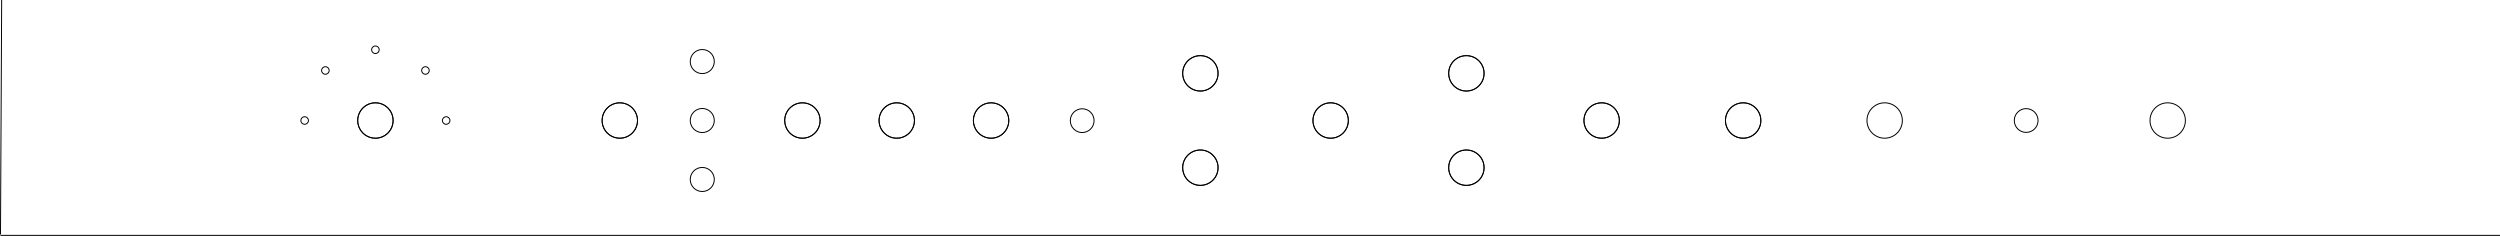
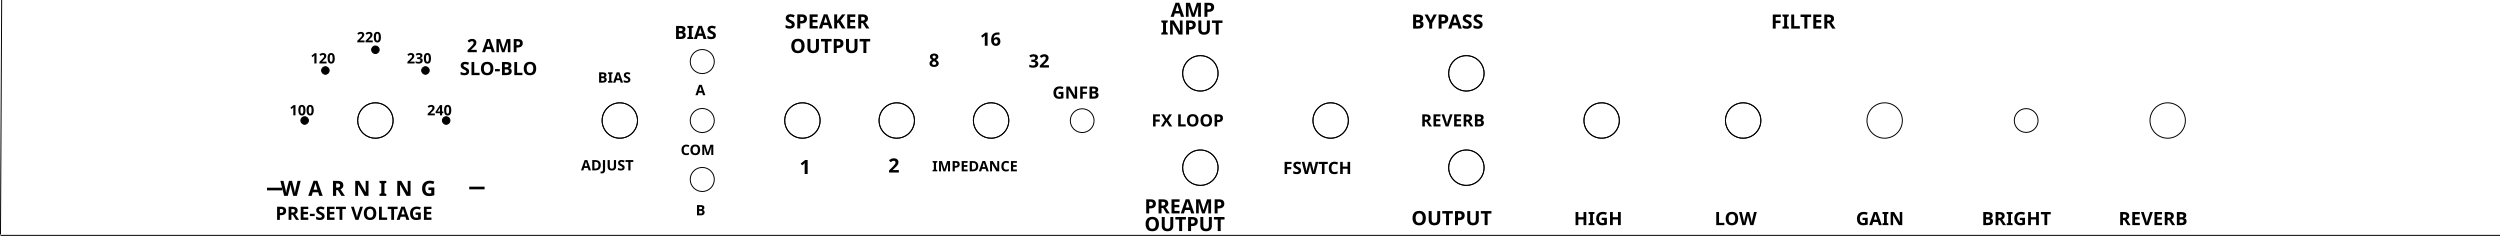
<svg xmlns="http://www.w3.org/2000/svg" xmlns:xlink="http://www.w3.org/1999/xlink" width="26.5in" height="2.5in" viewBox="0 0 673.1 63.5" version="1.1" id="svg8">
  <defs id="defs2">
    <marker style="overflow:visible" refY="0.0" refX="0.0" orient="auto" id="DistanceX">
      <path id="path817" style="stroke:#000000; stroke-width:0.5" d="M 3,-3 L -3,3 M 0,-5 L  0,5" />
    </marker>
    <pattern y="0" x="0" width="8" patternUnits="userSpaceOnUse" id="Hatch" height="8">
      <path id="path820" stroke-width="0.25" stroke="#000000" linecap="square" d="M8 4 l-4,4" />
      <path id="path822" stroke-width="0.25" stroke="#000000" linecap="square" d="M6 2 l-4,4" />
      <path id="path824" stroke-width="0.25" stroke="#000000" linecap="square" d="M4 0 l-4,4" />
    </pattern>
    <symbol id="*Model_Space" />
    <symbol id="*Paper_Space" />
    <symbol id="*Paper_Space0" />
    <symbol id="power_switches">
      <path id="path830" style="stroke:#000000;fill:none" d="M 1048.915,891.336 1054.598,891.336" />
      <path id="path832" style="stroke:#000000;fill:none" d="M 1048.915,887.496 A 23.52,23.52 -0 1 0 1054.598,887.496" />
      <path id="path834" style="stroke:#000000;fill:none" d="M 1054.598,891.336 1054.598,887.496" />
      <path id="path836" style="stroke:#000000;fill:none" d="M 1048.915,887.496 1048.915,891.336" />
      <path id="path838" style="stroke:#000000;fill:none" d="M 952.915,891.336 958.598,891.336" />
      <path id="path840" style="stroke:#000000;fill:none" d="M 952.915,887.496 A 23.52,23.52 -0 1 0 958.598,887.496" />
      <path id="path842" style="stroke:#000000;fill:none" d="M 958.598,891.336 958.598,887.496" />
      <path id="path844" style="stroke:#000000;fill:none" d="M 952.915,887.496 952.915,891.336" />
    </symbol>
    <marker style="overflow:visible" refY="0.0" refX="0.0" orient="auto" id="DistanceX-8">
      <path id="path989" style="stroke:#000000; stroke-width:0.5" d="M 3,-3 L -3,3 M 0,-5 L  0,5" />
    </marker>
    <pattern y="0" x="0" width="8" patternUnits="userSpaceOnUse" id="Hatch-2" height="8">
      <path id="path992" stroke-width="0.25" stroke="#000000" linecap="square" d="M8 4 l-4,4" />
      <path id="path994" stroke-width="0.25" stroke="#000000" linecap="square" d="M6 2 l-4,4" />
      <path id="path996" stroke-width="0.25" stroke="#000000" linecap="square" d="M4 0 l-4,4" />
    </pattern>
    <symbol id="*Model_Space-3" />
    <symbol id="*Paper_Space-7" />
    <symbol id="*Paper_Space0-7" />
    <symbol id="power_switches-4">
      <path id="path1002" style="stroke:#000000;fill:none" d="M 1048.915,891.336 1054.598,891.336" />
      <path id="path1004" style="stroke:#000000;fill:none" d="M 1048.915,887.496 A 23.52,23.52 -0 1 0 1054.598,887.496" />
      <path id="path1006" style="stroke:#000000;fill:none" d="M 1054.598,891.336 1054.598,887.496" />
      <path id="path1008" style="stroke:#000000;fill:none" d="M 1048.915,887.496 1048.915,891.336" />
      <path id="path1010" style="stroke:#000000;fill:none" d="M 952.915,891.336 958.598,891.336" />
      <path id="path1012" style="stroke:#000000;fill:none" d="M 952.915,887.496 A 23.52,23.52 -0 1 0 958.598,887.496" />
      <path id="path1014" style="stroke:#000000;fill:none" d="M 958.598,891.336 958.598,887.496" />
      <path id="path1016" style="stroke:#000000;fill:none" d="M 952.915,887.496 952.915,891.336" />
    </symbol>
    <marker style="overflow:visible" refY="0.0" refX="0.0" orient="auto" id="DistanceX-5">
      <path id="path1167" style="stroke:#000000; stroke-width:0.5" d="M 3,-3 L -3,3 M 0,-5 L  0,5" />
    </marker>
    <pattern y="0" x="0" width="8" patternUnits="userSpaceOnUse" id="Hatch-25" height="8">
      <path id="path1170" stroke-width="0.25" stroke="#000000" linecap="square" d="M8 4 l-4,4" />
      <path id="path1172" stroke-width="0.25" stroke="#000000" linecap="square" d="M6 2 l-4,4" />
      <path id="path1174" stroke-width="0.25" stroke="#000000" linecap="square" d="M4 0 l-4,4" />
    </pattern>
    <symbol id="*Model_Space-9" />
    <symbol id="*Paper_Space-9" />
    <symbol id="*Paper_Space0-0" />
    <symbol id="power_switches-2">
      <path id="path1180" style="stroke:#000000;fill:none" d="M 1048.915,891.336 1054.598,891.336" />
      <path id="path1182" style="stroke:#000000;fill:none" d="M 1048.915,887.496 A 23.52,23.52 -0 1 0 1054.598,887.496" />
      <path id="path1184" style="stroke:#000000;fill:none" d="M 1054.598,891.336 1054.598,887.496" />
      <path id="path1186" style="stroke:#000000;fill:none" d="M 1048.915,887.496 1048.915,891.336" />
      <path id="path1188" style="stroke:#000000;fill:none" d="M 952.915,891.336 958.598,891.336" />
      <path id="path1190" style="stroke:#000000;fill:none" d="M 952.915,887.496 A 23.52,23.52 -0 1 0 958.598,887.496" />
      <path id="path1192" style="stroke:#000000;fill:none" d="M 958.598,891.336 958.598,887.496" />
      <path id="path1194" style="stroke:#000000;fill:none" d="M 952.915,887.496 952.915,891.336" />
    </symbol>
    <marker style="overflow:visible" refY="0.0" refX="0.0" orient="auto" id="DistanceX-9">
      <path id="path5054" style="stroke:#000000; stroke-width:0.5" d="M 3,-3 L -3,3 M 0,-5 L  0,5" />
    </marker>
    <pattern y="0" x="0" width="8" patternUnits="userSpaceOnUse" id="Hatch-8" height="8">
      <path id="path5057" stroke-width="0.25" stroke="#000000" linecap="square" d="M8 4 l-4,4" />
      <path id="path5059" stroke-width="0.25" stroke="#000000" linecap="square" d="M6 2 l-4,4" />
      <path id="path5061" stroke-width="0.25" stroke="#000000" linecap="square" d="M4 0 l-4,4" />
    </pattern>
    <symbol id="*Model_Space-97" />
    <symbol id="*Paper_Space-8" />
    <symbol id="*Paper_Space0-8" />
    <symbol id="power_switches-6">
      <path id="path5067" style="stroke:#000000;fill:none" d="M 1048.915,891.336 1054.598,891.336" />
      <path id="path5069" style="stroke:#000000;fill:none" d="M 1048.915,887.496 A 23.52,23.52 -0 1 0 1054.598,887.496" />
      <path id="path5071" style="stroke:#000000;fill:none" d="M 1054.598,891.336 1054.598,887.496" />
      <path id="path5073" style="stroke:#000000;fill:none" d="M 1048.915,887.496 1048.915,891.336" />
      <path id="path5075" style="stroke:#000000;fill:none" d="M 952.915,891.336 958.598,891.336" />
      <path id="path5077" style="stroke:#000000;fill:none" d="M 952.915,887.496 A 23.52,23.52 -0 1 0 958.598,887.496" />
      <path id="path5079" style="stroke:#000000;fill:none" d="M 958.598,891.336 958.598,887.496" />
      <path id="path5081" style="stroke:#000000;fill:none" d="M 952.915,887.496 952.915,891.336" />
    </symbol>
    <marker style="overflow:visible" refY="0.0" refX="0.0" orient="auto" id="DistanceX-6">
      <path id="path5244" style="stroke:#000000; stroke-width:0.5" d="M 3,-3 L -3,3 M 0,-5 L  0,5" />
    </marker>
    <pattern y="0" x="0" width="8" patternUnits="userSpaceOnUse" id="Hatch-4" height="8">
      <path id="path5247" stroke-width="0.25" stroke="#000000" linecap="square" d="M8 4 l-4,4" />
      <path id="path5249" stroke-width="0.25" stroke="#000000" linecap="square" d="M6 2 l-4,4" />
      <path id="path5251" stroke-width="0.25" stroke="#000000" linecap="square" d="M4 0 l-4,4" />
    </pattern>
    <symbol id="*Model_Space-8" />
    <symbol id="*Paper_Space-2" />
    <symbol id="*Paper_Space0-07" />
    <symbol id="IEC">
      <path id="path5257" style="stroke:#000000;fill:none" d="M 1090.72,1889.083 A 6.24,6.24 -0 1 0 1078.24,1889.083 6.24,6.24 -0 1 0 1090.72,1889.083 z" />
      <path id="path5259" style="stroke:#000000;fill:none" d="M 1061.819,1851.583 957.141,1851.583" />
      <path id="path5261" style="stroke:#000000;fill:none" d="M 1061.819,1926.583 957.141,1926.583" />
      <path id="path5263" style="stroke:#000000;fill:none" d="M 957.141,1851.583 957.141,1926.583" />
      <path id="path5265" style="stroke:#000000;fill:none" d="M 940.72,1889.083 A 6.24,6.24 -0 1 0 928.24,1889.083 6.24,6.24 -0 1 0 940.72,1889.083 z" />
      <path id="path5267" style="stroke:#000000;fill:none" d="M 1061.819,1851.583 1061.819,1926.583" />
    </symbol>
    <symbol id="fuse">
      <path id="path5270" style="stroke:#000000;fill:none" d="M 1293.342,1876.575 1293.342,1901.59" />
      <path id="path5272" style="stroke:#000000;fill:none" d="M 1336.542,1876.575 1336.542,1901.59" />
      <path id="path5274" style="stroke:#000000;fill:none" d="M 1336.542,1876.575 A 24.96,24.96 -0 0 0 1293.342,1876.575" />
      <path id="path5276" style="stroke:#000000;fill:none" d="M 1293.342,1901.59 A 24.96,24.96 -0 0 0 1336.542,1901.59" />
    </symbol>
+     <clipPath clipPathUnits="userSpaceOnUse" id="clipPath4497">
+       <path d="m 0,0 7115,0 0,11518 L 0,11518 0,0" id="path4499" />
+     </clipPath>
+     <clipPath clipPathUnits="userSpaceOnUse" id="clipPath4713">
+       <path d="m 0,0 7115,0 0,11518 L 0,11518 0,0" id="path4715" />
+     </clipPath>
+     <clipPath clipPathUnits="userSpaceOnUse" id="clipPath4428">
+       <path d="m 0,0 7197,0 0,11518 L 0,11518 0,0" id="path4430" />
+     </clipPath>
+     <clipPath clipPathUnits="userSpaceOnUse" id="clipPath4608">
+       <path d="m 0,0 7197,0 0,11518 L 0,11518 0,0" id="path4610" />
+     </clipPath>
  </defs>
  <g id="layer1" transform="translate(0,-233.5)">
    <g id="g5365" transform="matrix(0.2645833,0,0,0.2645833,-174.4931,459.9245)">
      <path id="path5281" style="fill:none;stroke:#000000" d="M 660.001,-616.278 H 3205.035" />
      <path id="path5283" style="fill:none;stroke:#000000" d="m 3204.914,-856.278 -2543.705,0.003" />
      <path id="path5285" style="fill:none;stroke:#000000" d="m 2307.338,-733.143 a 18,18 0 1 1 -36,0 18,18 0 1 1 36,0 z" />
      <path id="path5287" style="fill:none;stroke:#000000" d="m 2307.338,-733.143 a 18,18 0 1 1 -36,0 18,18 0 1 1 36,0 z" />
      <path id="path5289" style="fill:none;stroke:#000000" d="m 2883.338,-733.143 a 18,18 0 1 1 -36,0 18,18 0 1 1 36,0 z" />
      <path id="path5291" style="fill:none;stroke:#000000" d="m 2595.338,-733.143 a 18,18 0 1 1 -36,0 18,18 0 1 1 36,0 z" />
      <path id="path5293" style="fill:none;stroke:#000000" d="m 2169.694,-781.143 a 18,18 0 1 1 -36,0 18,18 0 1 1 36,0 z" />
      <path id="path5295" style="fill:none;stroke:#000000" d="m 2169.694,-685.143 a 18,18 0 1 1 -36,0 18,18 0 1 1 36,0 z" />
      <path id="path5297" style="fill:none;stroke:#000000" d="m 2169.694,-685.143 a 18,18 0 1 1 -36,0 18,18 0 1 1 36,0 z" />
      <path id="path5299" style="fill:none;stroke:#000000" d="m 2169.694,-781.143 a 18,18 0 1 1 -36,0 18,18 0 1 1 36,0 z" />
      <path id="path5301" style="fill:none;stroke:#000000" d="m 1686.038,-733.143 a 18,18 0 1 1 -36,0 18,18 0 1 1 36,0 z" />
      <path id="path5303" style="fill:none;stroke:#000000" d="m 1686.038,-733.143 a 18,18 0 1 1 -36,0 18,18 0 1 1 36,0 z" />
      <path id="path5305" style="fill:none;stroke:#000000" d="m 1590.038,-733.143 a 18,18 0 1 1 -36,0 18,18 0 1 1 36,0 z" />
      <path id="path5307" style="fill:none;stroke:#000000" d="m 1590.038,-733.143 a 18,18 0 1 1 -36,0 18,18 0 1 1 36,0 z" />
      <path id="path5309" style="fill:none;stroke:#000000" d="m 1494.038,-733.143 a 18,18 0 1 1 -36,0 18,18 0 1 1 36,0 z" />
      <path id="path5311" style="fill:none;stroke:#000000" d="m 1494.038,-733.143 a 18,18 0 1 1 -36,0 18,18 0 1 1 36,0 z" />
      <path id="path5313" style="fill:none;stroke:#000000" d="m 1059.518,-733.143 a 18,18 0 1 1 -36,0 18,18 0 1 1 36,0 z" />
      <path id="path5315" style="fill:none;stroke:#000000" d="m 1059.518,-733.143 a 18,18 0 1 1 -36,0 18,18 0 1 1 36,0 z" />
      <path id="path5317" style="fill:none;stroke:#000000" d="m 2451.338,-733.143 a 18,18 0 1 1 -36,0 18,18 0 1 1 36,0 z" />
      <path id="path5319" style="fill:none;stroke:#000000" d="m 2451.338,-733.143 a 18,18 0 1 1 -36,0 18,18 0 1 1 36,0 z" />
      <path id="path5321" style="fill:none;stroke:#000000" d="m 1772.834,-733.003 a 12.096,12.096 0 1 1 -24.192,0 12.096,12.096 0 1 1 24.192,0 z" />
      <path id="path5323" style="fill:none;stroke:#000000" d="m 3205.035,-616.278 v -240" />
      <path id="path5325" style="fill:none;stroke:#000000" d="m 660.001,-617.145 1.207,-239.997" />
-       <path id="path5327" style="fill:none;stroke:#000000" d="m 973.358,-733.143 a 3.84,3.84 0 1 1 -7.68,0 3.84,3.84 0 1 1 7.68,0 z" />
-       <path id="path5329" style="fill:none;stroke:#000000" d="m 1117.358,-733.143 a 3.84,3.84 0 1 1 -7.68,0 3.84,3.84 0 1 1 7.68,0 z" />
-       <path id="path5331" style="fill:none;stroke:#000000" d="m 994.446,-784.055 a 3.84,3.84 0 1 1 -7.68,0 3.84,3.84 0 1 1 7.68,0 z" />
-       <path id="path5333" style="fill:none;stroke:#000000" d="m 1045.358,-805.143 a 3.84,3.84 0 1 1 -7.68,0 3.84,3.84 0 1 1 7.68,0 z" />
-       <path id="path5335" style="fill:none;stroke:#000000" d="m 1096.27,-784.055 a 3.84,3.84 0 1 1 -7.68,0 3.84,3.84 0 1 1 7.68,0 z" />
+       <path id="path5327" style="fill:#000000;stroke:#000000;fill-opacity:1" d="m 973.358,-733.143 a 3.84,3.84 0 1 1 -7.68,0 3.84,3.84 0 1 1 7.68,0 z" />
+       <path id="path5329" style="fill:#000000;stroke:#000000;fill-opacity:1" d="m 1117.358,-733.143 a 3.84,3.84 0 1 1 -7.68,0 3.84,3.84 0 1 1 7.68,0 z" />
+       <path id="path5331" style="fill:#000000;stroke:#000000;fill-opacity:1" d="m 994.446,-784.055 a 3.84,3.84 0 1 1 -7.68,0 3.84,3.84 0 1 1 7.68,0 z" />
+       <path id="path5333" style="fill:#000000;stroke:#000000;fill-opacity:1" d="m 1045.358,-805.143 a 3.84,3.84 0 1 1 -7.68,0 3.84,3.84 0 1 1 7.68,0 z" />
+       <path id="path5335" style="fill:#000000;stroke:#000000;fill-opacity:1" d="m 1096.27,-784.055 a 3.84,3.84 0 1 1 -7.68,0 3.84,3.84 0 1 1 7.68,0 z" />
      <path id="path5337" style="fill:none;stroke:#000000" d="m 1386.369,-673.143 a 12.24,12.24 0 1 1 -24.48,0 12.24,12.24 0 1 1 24.48,0 z" />
      <path id="path5339" style="fill:none;stroke:#000000" d="m 1386.369,-733.143 a 12.24,12.24 0 1 1 -24.48,0 12.24,12.24 0 1 1 24.48,0 z" />
      <path id="path5341" style="fill:none;stroke:#000000" d="m 1386.369,-793.143 a 12.24,12.24 0 1 1 -24.48,0 12.24,12.24 0 1 1 24.48,0 z" />
      <path id="path5343" style="fill:none;stroke:#000000" d="m 1308.22,-733.143 a 18,18 0 1 1 -36,0 18,18 0 1 1 36,0 z" />
      <path id="path5345" style="fill:none;stroke:#000000" d="m 1308.22,-733.143 a 18,18 0 1 1 -36,0 18,18 0 1 1 36,0 z" />
      <use id="use5347" xlink:href="#IEC" transform="matrix(1,0,0,-1,-150.7218,1155.939)" x="0" y="0" width="100%" height="100%" />
      <use id="use5349" xlink:href="#fuse" transform="matrix(1,0,0,-1,-129.1218,1155.939)" x="0" y="0" width="100%" height="100%" />
      <path id="path5351" style="fill:none;stroke:#000000" d="m 2031.57,-733.143 a 18,18 0 1 1 -36,0 18,18 0 1 1 36,0 z" />
      <path id="path5353" style="fill:none;stroke:#000000" d="m 2031.57,-733.143 a 18,18 0 1 1 -36,0 18,18 0 1 1 36,0 z" />
      <path id="path5355" style="fill:none;stroke:#000000" d="m 1899,-781.143 a 18,18 0 1 1 -36,0 18,18 0 1 1 36,0 z" />
      <path id="path5357" style="fill:none;stroke:#000000" d="m 1899,-685.143 a 18,18 0 1 1 -36,0 18,18 0 1 1 36,0 z" />
      <path id="path5359" style="fill:none;stroke:#000000" d="m 1899,-685.143 a 18,18 0 1 1 -36,0 18,18 0 1 1 36,0 z" />
      <path id="path5361" style="fill:none;stroke:#000000" d="m 1899,-781.143 a 18,18 0 1 1 -36,0 18,18 0 1 1 36,0 z" />
      <path id="path5363" style="fill:none;stroke:#000000" d="m 2733.434,-733.143 a 12.096,12.096 0 1 1 -24.192,0 12.096,12.096 0 1 1 24.192,0 z" />
+       <g id="g6528" transform="matrix(1.066667,0,0,1.066667,706.479,-1076.353)">
+         <g id="layer2">
+           <g id="g4709" style="fill:#000000;fill-opacity:1;stroke:none" transform="matrix(0,-0.2705056,-0.2706039,0,2678.166,859.3963)">
+             <g clip-path="url(#clipPath4713)" id="g4711" style="fill:#000000;fill-opacity:1;stroke:none">
+               <path id="path4717" style="fill:#000000;fill-opacity:1;stroke:none;stroke-width:12;stroke-linecap:round;stroke-linejoin:round;stroke-miterlimit:10;stroke-dasharray:none;stroke-opacity:1" d="M 3177,9897 V 2002" />
+               <path id="path4719" style="fill:#000000;fill-opacity:1;stroke:none;stroke-width:12;stroke-linecap:round;stroke-linejoin:round;stroke-miterlimit:10;stroke-dasharray:none;stroke-opacity:1" d="M 2465,1998 V 9893" />
+               <path id="path4861" style="fill:#000000;fill-opacity:1;stroke:none;stroke-width:12;stroke-linecap:round;stroke-linejoin:round;stroke-miterlimit:10;stroke-dasharray:none;stroke-opacity:1" d="m 2640,9220 h 362" />
+               <path id="path4869" style="fill:#000000;fill-opacity:1;stroke:none;stroke-width:12;stroke-linecap:round;stroke-linejoin:round;stroke-miterlimit:10;stroke-dasharray:none;stroke-opacity:1" d="m 2640,9220 v 260" />
+               <path id="path5005" style="fill:#000000;fill-opacity:1;stroke:none;stroke-width:12;stroke-linecap:round;stroke-linejoin:round;stroke-miterlimit:10;stroke-dasharray:none;stroke-opacity:1" d="m 3177,9897 -712,-4" />
+               <g transform="rotate(-90,4572.5,1575)" id="g5035" style="fill:#000000;fill-opacity:1;stroke:none" />
+               <rect style="fill:#000000;fill-opacity:1;stroke:none;stroke-width:0.625;stroke-linecap:butt;stroke-linejoin:round;stroke-miterlimit:10;stroke-dasharray:none;stroke-opacity:1" id="rect5374" width="54.128" height="9.336" x="-8405.478" y="-1754.176" transform="matrix(0,-1,-1,0,0,0)" />
+               <rect transform="matrix(0,-1,-1,0,0,0)" y="-1750.529" x="-9118.428" height="9.336" width="54.128" id="rect5376" style="fill:#000000;fill-opacity:1;stroke:none;stroke-width:0.625;stroke-linecap:butt;stroke-linejoin:round;stroke-miterlimit:10;stroke-dasharray:none;stroke-opacity:1" />
+               <g transform="matrix(1.148387,0,0,1.147777,-594.3033,-1886.077)" id="g4602" style="fill:#000000;fill-opacity:1;stroke:none">
+                 <g id="g4604" style="fill:#000000;fill-opacity:1;stroke:none" />
+               </g>
+             </g>
+           </g>
+         </g>
+         <g transform="translate(0,-859.7622)" id="layer1-0">
+           <text id="text5796" y="1281.325" x="1977.041" style="font-style:normal;font-weight:normal;line-height:0%;font-family:sans-serif;letter-spacing:0px;word-spacing:0px;fill:#000000;fill-opacity:1;stroke:none;stroke-width:1px;stroke-linecap:butt;stroke-linejoin:miter;stroke-opacity:1" xml:space="preserve">
+             <tspan style="font-style:normal;font-variant:normal;font-weight:600;font-stretch:normal;font-size:17.5px;line-height:1.25;font-family:Conthrax;-inkscape-font-specification:'Conthrax Semi-Bold'" y="1281.325" x="1977.041" id="tspan5798">REVERB</tspan>
+           </text>
+           <text id="text5872" y="1130.266" x="842.128" style="font-style:normal;font-weight:normal;line-height:0%;font-family:sans-serif;letter-spacing:0px;word-spacing:0px;fill:#000000;fill-opacity:1;stroke:none;stroke-width:1px;stroke-linecap:butt;stroke-linejoin:miter;stroke-opacity:1" xml:space="preserve">
+             <tspan style="font-style:normal;font-variant:normal;font-weight:600;font-stretch:normal;font-size:17.5px;line-height:1.25;font-family:Conthrax;-inkscape-font-specification:'Conthrax Semi-Bold'" y="1130.266" x="842.128" id="tspan5874">8</tspan>
+           </text>
+           <text xml:space="preserve" style="font-style:normal;font-weight:normal;line-height:0%;font-family:sans-serif;letter-spacing:0px;word-spacing:0px;fill:#000000;fill-opacity:1;stroke:none;stroke-width:1px;stroke-linecap:butt;stroke-linejoin:miter;stroke-opacity:1" x="890.883" y="1110.153" id="text5876">
+             <tspan id="tspan5878" x="890.883" y="1110.153" style="font-style:normal;font-variant:normal;font-weight:600;font-stretch:normal;font-size:17.5px;line-height:1.25;font-family:Conthrax;-inkscape-font-specification:'Conthrax Semi-Bold'">16</tspan>
+           </text>
+           <text id="text5880" y="1130.98" x="937.217" style="font-style:normal;font-weight:normal;line-height:0%;font-family:sans-serif;letter-spacing:0px;word-spacing:0px;fill:#000000;fill-opacity:1;stroke:none;stroke-width:1px;stroke-linecap:butt;stroke-linejoin:miter;stroke-opacity:1" xml:space="preserve">
+             <tspan style="font-style:normal;font-variant:normal;font-weight:600;font-stretch:normal;font-size:17.5px;line-height:1.25;font-family:Conthrax;-inkscape-font-specification:'Conthrax Semi-Bold'" y="1130.98" x="937.217" id="tspan5882">32</tspan>
+           </text>
+           <text xml:space="preserve" style="font-style:normal;font-weight:normal;line-height:0%;font-family:sans-serif;letter-spacing:0px;word-spacing:0px;fill:#000000;fill-opacity:1;stroke:none;stroke-width:1px;stroke-linecap:butt;stroke-linejoin:miter;stroke-opacity:1" x="845.213" y="1230.004" id="text5884">
+             <tspan id="tspan5886" x="845.213" y="1230.004" style="font-style:normal;font-variant:normal;font-weight:600;font-stretch:normal;font-size:13.75px;line-height:1.25;font-family:Conthrax;-inkscape-font-specification:'Conthrax Semi-Bold'">IMPEDANCE</tspan>
+           </text>
+           <text xml:space="preserve" style="font-style:normal;font-weight:normal;line-height:0%;font-family:sans-serif;text-align:center;letter-spacing:0px;word-spacing:0px;text-anchor:middle;fill:#000000;fill-opacity:1;stroke:none;stroke-width:1px;stroke-linecap:butt;stroke-linejoin:miter;stroke-opacity:1" x="448.693" y="1116.326" id="text5916">
+             <tspan id="tspan5918" x="448.693" y="1116.326" style="font-style:normal;font-variant:normal;font-weight:600;font-stretch:normal;font-size:17.5px;line-height:1.25;font-family:Conthrax;-inkscape-font-specification:'Conthrax Semi-Bold';text-align:center;text-anchor:middle">2 AMP</tspan>
+             <tspan id="tspan5920" x="448.693" y="1138.201" style="font-style:normal;font-variant:normal;font-weight:600;font-stretch:normal;font-size:17.5px;line-height:1.25;font-family:Conthrax;-inkscape-font-specification:'Conthrax Semi-Bold';text-align:center;text-anchor:middle">SLO-BLO</tspan>
+           </text>
+           <text id="text5926" y="1176.591" x="232.179" style="font-style:normal;font-weight:normal;line-height:0%;font-family:sans-serif;letter-spacing:0px;word-spacing:0px;fill:#000000;fill-opacity:1;stroke:none;stroke-width:1px;stroke-linecap:butt;stroke-linejoin:miter;stroke-opacity:1" xml:space="preserve">
+             <tspan style="font-style:normal;font-variant:normal;font-weight:600;font-stretch:normal;font-size:13.75px;line-height:1.25;font-family:Conthrax;-inkscape-font-specification:'Conthrax Semi-Bold'" y="1176.591" x="232.179" id="tspan5928">100</tspan>
+           </text>
+           <text xml:space="preserve" style="font-style:normal;font-weight:normal;line-height:0%;font-family:sans-serif;letter-spacing:0px;word-spacing:0px;fill:#000000;fill-opacity:1;stroke:none;stroke-width:1px;stroke-linecap:butt;stroke-linejoin:miter;stroke-opacity:1" x="252.242" y="1127.093" id="text5930">
+             <tspan id="tspan5932" x="252.242" y="1127.093" style="font-style:normal;font-variant:normal;font-weight:600;font-stretch:normal;font-size:13.75px;line-height:1.25;font-family:Conthrax;-inkscape-font-specification:'Conthrax Semi-Bold'">120</tspan>
+           </text>
+           <text id="text5934" y="1106.91" x="296.293" style="font-style:normal;font-weight:normal;line-height:0%;font-family:sans-serif;letter-spacing:0px;word-spacing:0px;fill:#000000;fill-opacity:1;stroke:none;stroke-width:1px;stroke-linecap:butt;stroke-linejoin:miter;stroke-opacity:1" xml:space="preserve">
+             <tspan style="font-style:normal;font-variant:normal;font-weight:600;font-stretch:normal;font-size:13.75px;line-height:1.25;font-family:Conthrax;-inkscape-font-specification:'Conthrax Semi-Bold'" y="1106.91" x="296.293" id="tspan5936">220</tspan>
+           </text>
+           <text xml:space="preserve" style="font-style:normal;font-weight:normal;line-height:0%;font-family:sans-serif;letter-spacing:0px;word-spacing:0px;fill:#000000;fill-opacity:1;stroke:none;stroke-width:1px;stroke-linecap:butt;stroke-linejoin:miter;stroke-opacity:1" x="344.054" y="1127.093" id="text5938">
+             <tspan id="tspan5940" x="344.054" y="1127.093" style="font-style:normal;font-variant:normal;font-weight:600;font-stretch:normal;font-size:13.75px;line-height:1.25;font-family:Conthrax;-inkscape-font-specification:'Conthrax Semi-Bold'">230</tspan>
+           </text>
+           <text id="text5942" y="1176.591" x="363.392" style="font-style:normal;font-weight:normal;line-height:0%;font-family:sans-serif;letter-spacing:0px;word-spacing:0px;fill:#000000;fill-opacity:1;stroke:none;stroke-width:1px;stroke-linecap:butt;stroke-linejoin:miter;stroke-opacity:1" xml:space="preserve">
+             <tspan style="font-style:normal;font-variant:normal;font-weight:600;font-stretch:normal;font-size:13.75px;line-height:1.25;font-family:Conthrax;-inkscape-font-specification:'Conthrax Semi-Bold'" y="1176.591" x="363.392" id="tspan5944">240</tspan>
+           </text>
+           <text id="text5946" y="1253.409" x="313.947" style="font-style:normal;font-weight:normal;line-height:0%;font-family:sans-serif;letter-spacing:0px;word-spacing:0px;fill:#000000;fill-opacity:1;stroke:none;stroke-width:1px;stroke-linecap:butt;stroke-linejoin:miter;stroke-opacity:1" xml:space="preserve">
+             <tspan style="font-style:normal;font-variant:normal;font-weight:600;font-stretch:normal;font-size:20px;line-height:1.25;font-family:Conthrax;-inkscape-font-specification:'Conthrax Semi-Bold';text-align:center;letter-spacing:8.03px;text-anchor:middle" y="1253.409" x="317.962" id="tspan5948">WARNING</tspan>
+             <tspan id="tspan5952" style="font-style:normal;font-variant:normal;font-weight:600;font-stretch:normal;font-size:17.5px;line-height:1.25;font-family:Conthrax;-inkscape-font-specification:'Conthrax Semi-Bold';text-align:center;text-anchor:middle" y="1276.277" x="313.947">PRE-SET VOLTAGE</tspan>
+             <tspan id="tspan5950" style="font-style:normal;font-variant:normal;font-weight:600;font-stretch:normal;font-size:17.5px;line-height:1.25;font-family:Conthrax;-inkscape-font-specification:'Conthrax Semi-Bold';text-align:center;text-anchor:middle" y="1298.152" x="316.886"> </tspan>
+           </text>
+           <text id="text5370" y="1013.471" x="381.333" style="font-style:normal;font-weight:normal;line-height:0%;font-family:sans-serif;letter-spacing:0px;word-spacing:0px;fill:#000000;fill-opacity:1;stroke:none;stroke-width:1px;stroke-linecap:butt;stroke-linejoin:miter;stroke-opacity:1" xml:space="preserve">
+             <tspan style="font-size:13.75px;line-height:1.25" y="1013.471" x="381.333" id="tspan5372"> </tspan>
+           </text>
+           <text xml:space="preserve" style="font-style:normal;font-weight:normal;line-height:0%;font-family:sans-serif;letter-spacing:0px;word-spacing:0px;fill:#000000;fill-opacity:1;stroke:none;stroke-width:1px;stroke-linecap:butt;stroke-linejoin:miter;stroke-opacity:1" x="619.387" y="1157.393" id="text5122">
+             <tspan id="tspan5124" x="619.387" y="1157.393" style="font-style:normal;font-variant:normal;font-weight:600;font-stretch:normal;font-size:13.75px;line-height:1.25;font-family:Conthrax;-inkscape-font-specification:'Conthrax Semi-Bold'">A</tspan>
+           </text>
+           <text id="text5126" y="1214.447" x="605.291" style="font-style:normal;font-weight:normal;line-height:0%;font-family:sans-serif;letter-spacing:0px;word-spacing:0px;fill:#000000;fill-opacity:1;stroke:none;stroke-width:1px;stroke-linecap:butt;stroke-linejoin:miter;stroke-opacity:1" xml:space="preserve">
+             <tspan style="font-style:normal;font-variant:normal;font-weight:600;font-stretch:normal;font-size:13.75px;line-height:1.25;font-family:Conthrax;-inkscape-font-specification:'Conthrax Semi-Bold'" y="1214.447" x="605.291" id="tspan5128">COM</tspan>
+           </text>
+           <text id="text5130" y="1103.761" x="599.351" style="font-style:normal;font-weight:normal;line-height:0%;font-family:sans-serif;letter-spacing:0px;word-spacing:0px;fill:#000000;fill-opacity:1;stroke:none;stroke-width:1px;stroke-linecap:butt;stroke-linejoin:miter;stroke-opacity:1" xml:space="preserve">
+             <tspan style="font-style:normal;font-variant:normal;font-weight:600;font-stretch:normal;font-size:17.5px;line-height:1.25;font-family:Conthrax;-inkscape-font-specification:'Conthrax Semi-Bold'" y="1103.761" x="599.351" id="tspan5132">BIAS</tspan>
+           </text>
+           <text id="text5134" y="1272.005" x="619.665" style="font-style:normal;font-weight:normal;line-height:0%;font-family:sans-serif;letter-spacing:0px;word-spacing:0px;fill:#000000;fill-opacity:1;stroke:none;stroke-width:1px;stroke-linecap:butt;stroke-linejoin:miter;stroke-opacity:1" xml:space="preserve">
+             <tspan style="font-style:normal;font-variant:normal;font-weight:600;font-stretch:normal;font-size:13.75px;line-height:1.25;font-family:Conthrax;-inkscape-font-specification:'Conthrax Semi-Bold'" y="1272.005" x="619.665" id="tspan5136">B</tspan>
+           </text>
+           <text xml:space="preserve" style="font-style:normal;font-weight:normal;line-height:0%;font-family:sans-serif;letter-spacing:0px;word-spacing:0px;fill:#000000;fill-opacity:1;stroke:none;stroke-width:1px;stroke-linecap:butt;stroke-linejoin:miter;stroke-opacity:1" x="1726.499" y="1281.325" id="text6532">
+             <tspan id="tspan6530" x="1726.499" y="1281.325" style="font-style:normal;font-variant:normal;font-weight:600;font-stretch:normal;font-size:17.5px;line-height:1.25;font-family:Conthrax;-inkscape-font-specification:'Conthrax Semi-Bold'">GAIN</tspan>
+           </text>
+           <text id="text6536" y="1281.325" x="1591.705" style="font-style:normal;font-weight:normal;line-height:0%;font-family:sans-serif;letter-spacing:0px;word-spacing:0px;fill:#000000;fill-opacity:1;stroke:none;stroke-width:1px;stroke-linecap:butt;stroke-linejoin:miter;stroke-opacity:1" xml:space="preserve">
+             <tspan style="font-style:normal;font-variant:normal;font-weight:600;font-stretch:normal;font-size:17.5px;line-height:1.25;font-family:Conthrax;-inkscape-font-specification:'Conthrax Semi-Bold'" y="1281.325" x="1591.705" id="tspan6534">LOW</tspan>
+           </text>
+           <text xml:space="preserve" style="font-style:normal;font-weight:normal;line-height:0%;font-family:sans-serif;letter-spacing:0px;word-spacing:0px;fill:#000000;fill-opacity:1;stroke:none;stroke-width:1px;stroke-linecap:butt;stroke-linejoin:miter;stroke-opacity:1" x="1457.477" y="1281.325" id="text6540">
+             <tspan id="tspan6538" x="1457.477" y="1281.325" style="font-style:normal;font-variant:normal;font-weight:600;font-stretch:normal;font-size:17.5px;line-height:1.25;font-family:Conthrax;-inkscape-font-specification:'Conthrax Semi-Bold'">HIGH</tspan>
+           </text>
+           <text xml:space="preserve" style="font-style:normal;font-weight:normal;line-height:0%;font-family:sans-serif;letter-spacing:0px;word-spacing:0px;fill:#000000;fill-opacity:1;stroke:none;stroke-width:1px;stroke-linecap:butt;stroke-linejoin:miter;stroke-opacity:1" x="1846.428" y="1281.325" id="text6544">
+             <tspan id="tspan6542" x="1846.428" y="1281.325" style="font-style:normal;font-variant:normal;font-weight:600;font-stretch:normal;font-size:17.5px;line-height:1.25;font-family:Conthrax;-inkscape-font-specification:'Conthrax Semi-Bold'">BRIGHT</tspan>
+           </text>
+           <text id="text6548" y="1281.325" x="1302.395" style="font-style:normal;font-weight:normal;line-height:0%;font-family:sans-serif;letter-spacing:0px;word-spacing:0px;fill:#000000;fill-opacity:1;stroke:none;stroke-width:1px;stroke-linecap:butt;stroke-linejoin:miter;stroke-opacity:1" xml:space="preserve">
+             <tspan style="font-style:normal;font-variant:normal;font-weight:600;font-stretch:normal;font-size:18.75px;line-height:1.25;font-family:Conthrax;-inkscape-font-specification:'Conthrax, Semi-Bold';font-variant-ligatures:normal;font-variant-caps:normal;font-variant-numeric:normal;font-feature-settings:normal;text-align:start;writing-mode:lr-tb;text-anchor:start" y="1281.325" x="1302.395" id="tspan6546">OUTPUT</tspan>
+           </text>
+           <text xml:space="preserve" style="font-style:normal;font-weight:normal;line-height:0%;font-family:sans-serif;letter-spacing:0px;word-spacing:0px;fill:#000000;fill-opacity:1;stroke:none;stroke-width:1px;stroke-linecap:butt;stroke-linejoin:miter;stroke-opacity:1" x="1302.395" y="1093.825" id="text6554">
+             <tspan id="tspan6552" x="1302.395" y="1093.825" style="font-style:normal;font-variant:normal;font-weight:600;font-stretch:normal;font-size:18.75px;line-height:1.25;font-family:Conthrax;-inkscape-font-specification:'Conthrax, Semi-Bold';font-variant-ligatures:normal;font-variant-caps:normal;font-variant-numeric:normal;font-feature-settings:normal;text-align:start;writing-mode:lr-tb;text-anchor:start">BYPASS</tspan>
+           </text>
+           <text xml:space="preserve" style="font-style:normal;font-weight:normal;line-height:0%;font-family:sans-serif;letter-spacing:0px;word-spacing:0px;fill:#000000;fill-opacity:1;stroke:none;stroke-width:1px;stroke-linecap:butt;stroke-linejoin:miter;stroke-opacity:1" x="1311.349" y="1187.209" id="text6558">
+             <tspan id="tspan6556" x="1311.349" y="1187.209" style="font-style:normal;font-variant:normal;font-weight:600;font-stretch:normal;font-size:16.25px;line-height:1.25;font-family:Conthrax;-inkscape-font-specification:'Conthrax, Semi-Bold';font-variant-ligatures:normal;font-variant-caps:normal;font-variant-numeric:normal;font-feature-settings:normal;text-align:start;writing-mode:lr-tb;text-anchor:start">REVERB</tspan>
+           </text>
+           <text xml:space="preserve" style="font-style:normal;font-weight:normal;line-height:0%;font-family:sans-serif;letter-spacing:0px;word-spacing:0px;fill:#000000;fill-opacity:1;stroke:none;stroke-width:1px;stroke-linecap:butt;stroke-linejoin:miter;stroke-opacity:1" x="1047.759" y="1270.99" id="text6801">
+             <tspan id="tspan6799" x="1047.759" y="1274.438" style="font-style:normal;font-variant:normal;font-weight:600;font-stretch:normal;font-size:18.75px;line-height:1.25;font-family:Conthrax;-inkscape-font-specification:'Conthrax, Semi-Bold';font-variant-ligatures:normal;font-variant-caps:normal;font-variant-numeric:normal;font-feature-settings:normal;text-align:start;writing-mode:lr-tb;text-anchor:start" />
+             <tspan x="1047.759" y="1286.984" style="font-style:normal;font-variant:normal;font-weight:600;font-stretch:normal;font-size:18.75px;line-height:1.25;font-family:Conthrax;-inkscape-font-specification:'Conthrax, Semi-Bold';font-variant-ligatures:normal;font-variant-caps:normal;font-variant-numeric:normal;font-feature-settings:normal;text-align:start;writing-mode:lr-tb;text-anchor:start" id="tspan6803">OUTPUT</tspan>
+           </text>
+           <text id="text6809" y="1254.115" x="1047.759" style="font-style:normal;font-weight:normal;line-height:0%;font-family:sans-serif;letter-spacing:0px;word-spacing:0px;fill:#000000;fill-opacity:1;stroke:none;stroke-width:1px;stroke-linecap:butt;stroke-linejoin:miter;stroke-opacity:1" xml:space="preserve">
+             <tspan style="font-style:normal;font-variant:normal;font-weight:600;font-stretch:normal;font-size:18.75px;line-height:1.25;font-family:Conthrax;-inkscape-font-specification:'Conthrax, Semi-Bold';font-variant-ligatures:normal;font-variant-caps:normal;font-variant-numeric:normal;font-feature-settings:normal;text-align:start;writing-mode:lr-tb;text-anchor:start" y="1257.563" x="1047.759" id="tspan6805" />
+             <tspan id="tspan6807" style="font-style:normal;font-variant:normal;font-weight:600;font-stretch:normal;font-size:18.75px;line-height:1.25;font-family:Conthrax;-inkscape-font-specification:'Conthrax, Semi-Bold';font-variant-ligatures:normal;font-variant-caps:normal;font-variant-numeric:normal;font-feature-settings:normal;text-align:start;writing-mode:lr-tb;text-anchor:start" y="1270.109" x="1047.759">PREAMP</tspan>
+           </text>
+           <text id="text6815" y="1083.49" x="1063.266" style="font-style:normal;font-weight:normal;line-height:0%;font-family:sans-serif;letter-spacing:0px;word-spacing:0px;fill:#000000;fill-opacity:1;stroke:none;stroke-width:1px;stroke-linecap:butt;stroke-linejoin:miter;stroke-opacity:1" xml:space="preserve">
+             <tspan style="font-style:normal;font-variant:normal;font-weight:600;font-stretch:normal;font-size:18.75px;line-height:1.25;font-family:Conthrax;-inkscape-font-specification:'Conthrax, Semi-Bold';font-variant-ligatures:normal;font-variant-caps:normal;font-variant-numeric:normal;font-feature-settings:normal;text-align:start;writing-mode:lr-tb;text-anchor:start" y="1086.938" x="1063.266" id="tspan6811" />
+             <tspan id="tspan6813" style="font-style:normal;font-variant:normal;font-weight:600;font-stretch:normal;font-size:18.75px;line-height:1.25;font-family:Conthrax;-inkscape-font-specification:'Conthrax, Semi-Bold';font-variant-ligatures:normal;font-variant-caps:normal;font-variant-numeric:normal;font-feature-settings:normal;text-align:start;writing-mode:lr-tb;text-anchor:start" y="1099.484" x="1063.266">INPUT</tspan>
+           </text>
+           <text xml:space="preserve" style="font-style:normal;font-weight:normal;line-height:0%;font-family:sans-serif;letter-spacing:0px;word-spacing:0px;fill:#000000;fill-opacity:1;stroke:none;stroke-width:1px;stroke-linecap:butt;stroke-linejoin:miter;stroke-opacity:1" x="1072.704" y="1066.615" id="text6821">
+             <tspan id="tspan6817" x="1072.704" y="1070.063" style="font-style:normal;font-variant:normal;font-weight:600;font-stretch:normal;font-size:18.75px;line-height:1.25;font-family:Conthrax;-inkscape-font-specification:'Conthrax, Semi-Bold';font-variant-ligatures:normal;font-variant-caps:normal;font-variant-numeric:normal;font-feature-settings:normal;text-align:start;writing-mode:lr-tb;text-anchor:start" />
+             <tspan x="1072.704" y="1082.609" style="font-style:normal;font-variant:normal;font-weight:600;font-stretch:normal;font-size:18.75px;line-height:1.25;font-family:Conthrax;-inkscape-font-specification:'Conthrax, Semi-Bold';font-variant-ligatures:normal;font-variant-caps:normal;font-variant-numeric:normal;font-feature-settings:normal;text-align:start;writing-mode:lr-tb;text-anchor:start" id="tspan6819">AMP</tspan>
+           </text>
+           <text id="text6825" y="1187.209" x="1054.508" style="font-style:normal;font-weight:normal;line-height:0%;font-family:sans-serif;letter-spacing:0px;word-spacing:0px;fill:#000000;fill-opacity:1;stroke:none;stroke-width:1px;stroke-linecap:butt;stroke-linejoin:miter;stroke-opacity:1" xml:space="preserve">
+             <tspan style="font-style:normal;font-variant:normal;font-weight:600;font-stretch:normal;font-size:16.25px;line-height:1.25;font-family:Conthrax;-inkscape-font-specification:'Conthrax, Semi-Bold';font-variant-ligatures:normal;font-variant-caps:normal;font-variant-numeric:normal;font-feature-settings:normal;text-align:start;writing-mode:lr-tb;text-anchor:start" y="1187.209" x="1054.508" id="tspan6823">FX LOOP</tspan>
+           </text>
+           <text id="text6829" y="1232.551" x="1179.999" style="font-style:normal;font-weight:normal;line-height:0%;font-family:sans-serif;letter-spacing:0px;word-spacing:0px;fill:#000000;fill-opacity:1;stroke:none;stroke-width:1px;stroke-linecap:butt;stroke-linejoin:miter;stroke-opacity:1" xml:space="preserve">
+             <tspan style="font-style:normal;font-variant:normal;font-weight:600;font-stretch:normal;font-size:16.25px;line-height:1.25;font-family:Conthrax;-inkscape-font-specification:'Conthrax, Semi-Bold';font-variant-ligatures:normal;font-variant-caps:normal;font-variant-numeric:normal;font-feature-settings:normal;text-align:start;writing-mode:lr-tb;text-anchor:start" y="1232.551" x="1179.999" id="tspan6827">FSWTCH</tspan>
+           </text>
+           <text xml:space="preserve" style="font-style:normal;font-weight:normal;line-height:0%;font-family:sans-serif;letter-spacing:0px;word-spacing:0px;fill:#000000;fill-opacity:1;stroke:none;stroke-width:1px;stroke-linecap:butt;stroke-linejoin:miter;stroke-opacity:1" x="959.999" y="1160.701" id="text6833">
+             <tspan id="tspan6831" x="959.999" y="1160.701" style="font-style:normal;font-variant:normal;font-weight:600;font-stretch:normal;font-size:16.25px;line-height:1.25;font-family:Conthrax;-inkscape-font-specification:'Conthrax, Semi-Bold';font-variant-ligatures:normal;font-variant-caps:normal;font-variant-numeric:normal;font-feature-settings:normal;text-align:start;writing-mode:lr-tb;text-anchor:start">GNFB</tspan>
+           </text>
+           <text xml:space="preserve" style="font-style:normal;font-weight:normal;line-height:0%;font-family:sans-serif;letter-spacing:0px;word-spacing:0px;fill:#000000;fill-opacity:1;stroke:none;stroke-width:1px;stroke-linecap:butt;stroke-linejoin:miter;stroke-opacity:1" x="765.264" y="1093.678" id="text6837">
+             <tspan id="tspan6835" x="765.264" y="1093.678" style="font-style:normal;font-variant:normal;font-weight:600;font-stretch:normal;font-size:18.75px;line-height:1.25;font-family:Conthrax;-inkscape-font-specification:'Conthrax, Semi-Bold';font-variant-ligatures:normal;font-variant-caps:normal;font-variant-numeric:normal;font-feature-settings:normal;text-align:center;writing-mode:lr-tb;text-anchor:middle">SPEAKER</tspan>
+             <tspan x="765.264" y="1117.115" style="font-style:normal;font-variant:normal;font-weight:600;font-stretch:normal;font-size:18.75px;line-height:1.25;font-family:Conthrax;-inkscape-font-specification:'Conthrax, Semi-Bold';font-variant-ligatures:normal;font-variant-caps:normal;font-variant-numeric:normal;font-feature-settings:normal;text-align:center;writing-mode:lr-tb;text-anchor:middle" id="tspan6839">OUTPUT</tspan>
+           </text>
+           <text xml:space="preserve" style="font-style:normal;font-weight:normal;line-height:0%;font-family:sans-serif;letter-spacing:0px;word-spacing:0px;fill:#000000;fill-opacity:1;stroke:none;stroke-width:1px;stroke-linecap:butt;stroke-linejoin:miter;stroke-opacity:1" x="526.256" y="1145.387" id="text6843">
+             <tspan id="tspan6841" x="526.256" y="1145.387" style="font-style:normal;font-variant:normal;font-weight:600;font-stretch:normal;font-size:13.75px;line-height:1.25;font-family:Conthrax;-inkscape-font-specification:'Conthrax Semi-Bold'">BIAS</tspan>
+           </text>
+           <text id="text6847" y="1229.096" x="510.243" style="font-style:normal;font-weight:normal;line-height:0%;font-family:sans-serif;letter-spacing:0px;word-spacing:0px;fill:#000000;fill-opacity:1;stroke:none;stroke-width:1px;stroke-linecap:butt;stroke-linejoin:miter;stroke-opacity:1" xml:space="preserve">
+             <tspan style="font-style:normal;font-variant:normal;font-weight:600;font-stretch:normal;font-size:13.75px;line-height:1.25;font-family:Conthrax;-inkscape-font-specification:'Conthrax Semi-Bold'" y="1229.096" x="510.243" id="tspan6845">ADJUST</tspan>
+           </text>
+           <text xml:space="preserve" style="font-style:normal;font-weight:normal;line-height:0%;font-family:sans-serif;letter-spacing:0px;word-spacing:0px;fill:#000000;fill-opacity:1;stroke:none;stroke-width:1px;stroke-linecap:butt;stroke-linejoin:miter;stroke-opacity:1" x="718.705" y="1232.551" id="text6851">
+             <tspan id="tspan6849" x="718.705" y="1232.551" style="font-style:normal;font-variant:normal;font-weight:600;font-stretch:normal;font-size:18.75px;line-height:1.25;font-family:Conthrax;-inkscape-font-specification:'Conthrax, Semi-Bold';font-variant-ligatures:normal;font-variant-caps:normal;font-variant-numeric:normal;font-feature-settings:normal;text-align:start;writing-mode:lr-tb;text-anchor:start">1</tspan>
+           </text>
+           <text id="text6855" y="1231.156" x="803.352" style="font-style:normal;font-weight:normal;line-height:0%;font-family:sans-serif;letter-spacing:0px;word-spacing:0px;fill:#000000;fill-opacity:1;stroke:none;stroke-width:1px;stroke-linecap:butt;stroke-linejoin:miter;stroke-opacity:1" xml:space="preserve">
+             <tspan style="font-style:normal;font-variant:normal;font-weight:600;font-stretch:normal;font-size:18.75px;line-height:1.25;font-family:Conthrax;-inkscape-font-specification:'Conthrax, Semi-Bold';font-variant-ligatures:normal;font-variant-caps:normal;font-variant-numeric:normal;font-feature-settings:normal;text-align:start;writing-mode:lr-tb;text-anchor:start" y="1231.156" x="803.352" id="tspan6853">2</tspan>
+           </text>
+           <text id="text6859" y="1093.825" x="1645.507" style="font-style:normal;font-weight:normal;line-height:0%;font-family:sans-serif;letter-spacing:0px;word-spacing:0px;fill:#000000;fill-opacity:1;stroke:none;stroke-width:1px;stroke-linecap:butt;stroke-linejoin:miter;stroke-opacity:1" xml:space="preserve">
+             <tspan style="font-style:normal;font-variant:normal;font-weight:600;font-stretch:normal;font-size:18.75px;line-height:1.25;font-family:Conthrax;-inkscape-font-specification:'Conthrax, Semi-Bold';font-variant-ligatures:normal;font-variant-caps:normal;font-variant-numeric:normal;font-feature-settings:normal;text-align:start;writing-mode:lr-tb;text-anchor:start" y="1093.825" x="1645.507" id="tspan6857">FILTER</tspan>
+           </text>
+         </g>
+       </g>
    </g>
  </g>
</svg>
